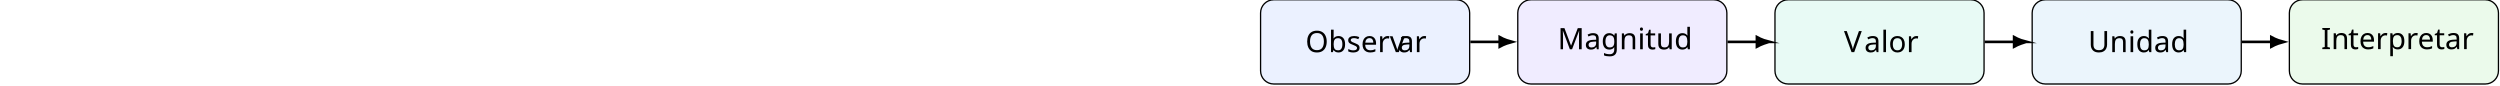
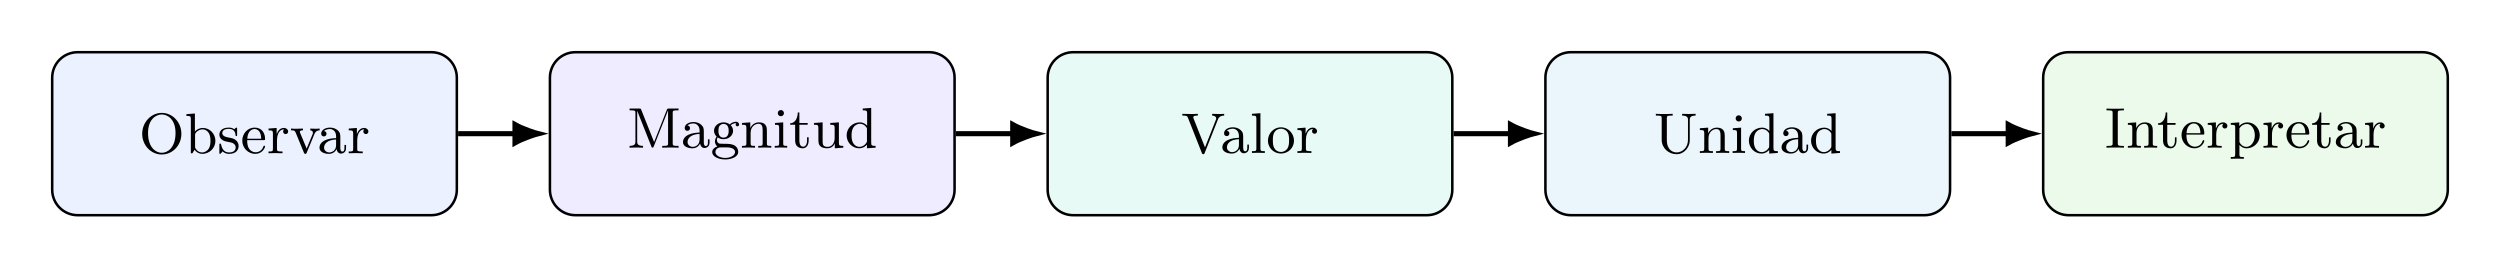
- <svg xmlns="http://www.w3.org/2000/svg" width="1013.461" height="34.676" viewBox="-72 -72 760.095 26.007">
-   <g stroke="#000" stroke-miterlimit="10" stroke-width=".4">
-     <g fill="#ebf1ff">
-       <path d="M370.834-72.07h-55.571a4 4 0 0 0-4 4v17.607a4 4 0 0 0 4 4h55.571a4 4 0 0 0 4-4V-68.07a4 4 0 0 0-4-4Zm-59.571 25.607" />
-       <g fill="#000" stroke="none" font-family="cmr9" font-size="9">
-         <text x="353.339" y="-59.266" transform="translate(-28.453 3.125)">Observ</text>
-         <text x="381.421" y="-59.266" transform="translate(-28.453 3.125)">ar</text>
-       </g>
-     </g>
-     <g fill="#f0ecff">
-       <path d="M449.032-72.07h-55.571a4 4 0 0 0-4 4v17.607a4 4 0 0 0 4 4h55.571a4 4 0 0 0 4-4V-68.07a4 4 0 0 0-4-4Zm-59.571 25.607" />
-       <text x="351.846" y="-59.266" fill="#000" stroke="none" font-family="cmr9" font-size="9" transform="translate(49.745 2.25)">Magnitud</text>
-     </g>
-     <g fill="#e8faf5">
-       <path d="M527.23-72.07h-55.572a4 4 0 0 0-4 4v17.607a4 4 0 0 0 4 4h55.572a4 4 0 0 0 4-4V-68.07a4 4 0 0 0-4-4Zm-59.572 25.607" />
-       <g fill="#000" stroke="none" font-family="cmr9" font-size="9">
-         <text x="360.7" y="-59.266" transform="translate(127.943 3.125)">V</text>
-         <text x="366.865" y="-59.266" transform="translate(127.943 3.125)">alor</text>
-       </g>
-     </g>
-     <g fill="#ebf5fc">
-       <path d="M605.428-72.07h-55.572a4 4 0 0 0-4 4v17.607a4 4 0 0 0 4 4h55.572a4 4 0 0 0 4-4V-68.07a4 4 0 0 0-4-4Zm-59.572 25.607" />
-       <text x="356.728" y="-59.266" fill="#000" stroke="none" font-family="cmr9" font-size="9" transform="translate(206.14 3.125)">Unidad</text>
-     </g>
-     <g fill="#ebfaeb">
-       <path d="M683.625-72.07h-55.571a4 4 0 0 0-4 4v17.607a4 4 0 0 0 4 4h55.571a4 4 0 0 0 4-4V-68.07a4 4 0 0 0-4-4Zm-59.571 25.607" />
-       <g fill="#000" stroke="none" font-family="cmr9" font-size="9">
-         <text x="349.37" y="-59.266" transform="translate(284.338 2.2)">In</text>
-         <text x="357.591" y="-59.266" transform="translate(284.338 2.2)">terpretar</text>
-       </g>
-     </g>
-     <g stroke-width=".8">
-       <path fill="none" d="M375.034-59.266h8.936" />
-       <path d="M387.611-59.266c-.447-.112-2.412-.747-3.641-1.438v2.875c1.229-.69 3.194-1.325 3.641-1.437Z" />
-     </g>
-     <g stroke-width=".8">
-       <path fill="none" d="M453.232-59.266h8.936" />
-       <path d="M465.81-59.266c-.448-.112-2.414-.747-3.642-1.438v2.875c1.228-.69 3.194-1.325 3.641-1.437Z" />
-     </g>
-     <g stroke-width=".8">
-       <path fill="none" d="M531.43-59.266h8.936" />
-       <path d="M544.007-59.266c-.447-.112-2.413-.747-3.641-1.438v2.875c1.228-.69 3.194-1.325 3.64-1.437Z" />
-     </g>
-     <g stroke-width=".8">
-       <path fill="none" d="M609.628-59.266h8.935" />
-       <path d="M622.205-59.266c-.447-.112-2.413-.747-3.642-1.438v2.875c1.229-.69 3.195-1.325 3.642-1.437Z" />
+ <svg xmlns="http://www.w3.org/2000/svg" version="1.1" width="391.3pt" height="41.85pt" viewBox="0 -41.85 391.3 41.85">
+   <g id="page1">
+     <g transform="matrix(1 0 0 -1 0 0)">
+       <path d="M67.519 33.68H12.152C9.953 33.68 8.168 31.898 8.168 29.695V12.152C8.168 9.953 9.953 8.168 12.152 8.168H67.519C69.719 8.168 71.504 9.953 71.504 12.152V29.695C71.504 31.898 69.719 33.68 67.519 33.68Z" fill="#ebf1ff" />
+       <path d="M67.519 33.68H12.152C9.953 33.68 8.168 31.898 8.168 29.695V12.152C8.168 9.953 9.953 8.168 12.152 8.168H67.519C69.719 8.168 71.504 9.953 71.504 12.152V29.695C71.504 31.898 69.719 33.68 67.519 33.68Z" stroke="#000" fill="none" stroke-width=".399" stroke-miterlimit="10" />
+       <path d="M28.389 20.902C28.389 22.731 26.999 24.183 25.323 24.183C23.647 24.183 22.257 22.722 22.257 20.902S23.655 17.666 25.323 17.666S28.389 19.082 28.389 20.902ZM27.474 21.036C27.474 18.724 26.229 17.935 25.323 17.935C24.418 17.935 23.171 18.724 23.171 21.036C23.171 23.224 24.453 23.932 25.323 23.932C26.193 23.932 27.474 23.224 27.474 21.036ZM33.715 19.799C33.715 20.92 32.828 21.826 31.752 21.826C31.142 21.826 30.721 21.512 30.506 21.27V24.085L29.179 23.986V23.708C29.789 23.708 29.87 23.645 29.87 23.206V17.863H30.12L30.452 18.41C30.73 18.016 31.178 17.764 31.662 17.764C32.729 17.764 33.715 18.625 33.715 19.799ZM32.944 19.808C32.944 19.387 32.891 18.912 32.657 18.553C32.46 18.266 32.093 17.989 31.618 17.989C31.214 17.989 30.874 18.204 30.658 18.536C30.533 18.724 30.533 18.733 30.533 18.903V20.723C30.533 20.893 30.533 20.902 30.631 21.046C30.936 21.458 31.375 21.601 31.716 21.601C32.102 21.601 32.46 21.386 32.693 21.01C32.926 20.624 32.944 20.095 32.944 19.808ZM37.347 19.011C37.347 19.414 37.168 19.656 36.97 19.862C36.666 20.158 36.343 20.221 35.679 20.346C35.447 20.391 34.792 20.508 34.792 21.019C34.792 21.306 34.998 21.682 35.814 21.682C36.782 21.682 36.845 20.938 36.863 20.714C36.872 20.606 36.872 20.552 36.988 20.552C37.114 20.552 37.114 20.615 37.114 20.786V21.646C37.114 21.799 37.114 21.879 37.006 21.879C36.962 21.879 36.943 21.879 36.827 21.772C36.809 21.754 36.728 21.673 36.675 21.628C36.397 21.826 36.119 21.879 35.814 21.879C34.63 21.879 34.335 21.225 34.335 20.768C34.335 20.481 34.46 20.248 34.666 20.051C34.971 19.772 35.312 19.71 35.769 19.629C36.226 19.54 36.379 19.512 36.576 19.36C36.666 19.288 36.89 19.118 36.89 18.777C36.89 17.989 35.984 17.989 35.859 17.989C34.944 17.989 34.711 18.751 34.604 19.235C34.577 19.324 34.568 19.378 34.46 19.378C34.335 19.378 34.335 19.306 34.335 19.145V17.997C34.335 17.845 34.335 17.764 34.442 17.764C34.496 17.764 34.505 17.773 34.666 17.944C34.702 17.997 34.801 18.114 34.846 18.159C35.222 17.791 35.635 17.764 35.859 17.764C36.962 17.764 37.347 18.41 37.347 19.011ZM41.489 18.93C41.489 18.993 41.444 19.046 41.364 19.046C41.274 19.046 41.247 18.984 41.238 18.948C40.933 18.033 40.136 18.016 40.001 18.016C39.571 18.016 39.203 18.257 38.997 18.562C38.701 19.001 38.692 19.54 38.692 19.916H41.247C41.444 19.916 41.489 19.916 41.489 20.104C41.489 21.028 40.987 21.879 39.84 21.879C38.764 21.879 37.921 20.947 37.921 19.835C37.921 18.661 38.862 17.764 39.956 17.764C41.05 17.764 41.489 18.724 41.489 18.93ZM40.88 20.131H38.701C38.782 21.512 39.589 21.655 39.84 21.655C40.333 21.655 40.871 21.279 40.88 20.131ZM45.103 21.27C45.103 21.556 44.834 21.826 44.43 21.826C43.893 21.826 43.516 21.449 43.31 20.893H43.301V21.826L42.028 21.727V21.449C42.637 21.449 42.718 21.386 42.718 20.947V18.553C42.718 18.141 42.619 18.141 42.028 18.141V17.863C42.503 17.881 42.619 17.89 43.077 17.89L44.215 17.863V18.141H44.036C43.381 18.141 43.354 18.24 43.354 18.571V19.916C43.354 20.284 43.453 21.601 44.475 21.601V21.592C44.457 21.583 44.314 21.476 44.314 21.261C44.314 21.019 44.502 20.866 44.708 20.866C44.897 20.866 45.103 21.001 45.103 21.27ZM50.034 21.449V21.727C49.765 21.7 49.344 21.7 49.344 21.7C49.093 21.7 48.815 21.709 48.564 21.727V21.449C48.824 21.431 48.976 21.296 48.976 21.063C48.976 20.974 48.967 20.956 48.931 20.857L47.999 18.598L46.977 21.046C46.95 21.099 46.932 21.153 46.932 21.216C46.932 21.449 47.255 21.449 47.425 21.449V21.727C47.04 21.709 46.834 21.7 46.439 21.7C46.125 21.7 45.865 21.7 45.543 21.727V21.449C45.964 21.449 46.134 21.449 46.269 21.117L47.578 17.935C47.631 17.791 47.703 17.764 47.784 17.764C47.864 17.764 47.936 17.782 47.999 17.935L49.218 20.875C49.406 21.332 49.72 21.44 50.034 21.449Z" />
+       <path d="M54.164 18.661V19.163H53.913V18.67C53.913 18.571 53.913 18.123 53.591 18.123C53.268 18.123 53.268 18.553 53.268 18.697V20.266C53.268 20.776 53.268 21.081 52.864 21.449C52.533 21.745 52.102 21.879 51.654 21.879C50.901 21.879 50.273 21.503 50.273 20.929C50.273 20.651 50.462 20.499 50.695 20.499C50.937 20.499 51.107 20.678 51.107 20.911C51.107 21.296 50.704 21.341 50.704 21.341C50.946 21.575 51.376 21.655 51.636 21.655C52.093 21.655 52.604 21.315 52.604 20.526V20.23C52.12 20.212 51.448 20.167 50.847 19.88C50.202 19.566 50.005 19.1 50.005 18.741C50.005 18.006 50.874 17.764 51.475 17.764C52.219 17.764 52.56 18.257 52.685 18.508C52.73 18.132 52.99 17.809 53.375 17.809C53.599 17.809 54.164 17.944 54.164 18.661ZM52.604 19.127C52.604 18.257 51.932 17.989 51.538 17.989C51.116 17.989 50.722 18.293 50.722 18.741C50.722 19.333 51.233 19.961 52.604 20.015V19.127ZM57.661 21.27C57.661 21.556 57.392 21.826 56.989 21.826C56.451 21.826 56.075 21.449 55.868 20.893H55.859V21.826L54.587 21.727V21.449C55.196 21.449 55.277 21.386 55.277 20.947V18.553C55.277 18.141 55.178 18.141 54.587 18.141V17.863C55.062 17.881 55.178 17.89 55.635 17.89L56.774 17.863V18.141H56.595C55.94 18.141 55.913 18.24 55.913 18.571V19.916C55.913 20.284 56.012 21.601 57.034 21.601V21.592C57.016 21.583 56.872 21.476 56.872 21.261C56.872 21.019 57.06 20.866 57.267 20.866C57.455 20.866 57.661 21.001 57.661 21.27Z" />
+       <path d="M145.426 33.68H90.059C87.859 33.68 86.074 31.898 86.074 29.695V12.152C86.074 9.953 87.859 8.168 90.059 8.168H145.426C147.625 8.168 149.41 9.953 149.41 12.152V29.695C149.41 31.898 147.625 33.68 145.426 33.68Z" fill="#f0ecff" />
+       <path d="M145.426 33.68H90.059C87.859 33.68 86.074 31.898 86.074 29.695V12.152C86.074 9.953 87.859 8.168 90.059 8.168H145.426C147.625 8.168 149.41 9.953 149.41 12.152V29.695C149.41 31.898 147.625 33.68 145.426 33.68Z" stroke="#000" fill="none" stroke-width=".399" stroke-miterlimit="10" />
+       <path d="M106.206 18.737V19.015H106C105.31 19.015 105.292 19.114 105.292 19.445V24.152C105.292 24.484 105.31 24.582 106 24.582H106.206V24.86H104.7C104.512 24.86 104.449 24.86 104.387 24.699L102.379 19.615L100.37 24.663C100.299 24.842 100.29 24.86 100.048 24.86H98.542V24.582H98.748C99.438 24.582 99.456 24.484 99.456 24.152V19.687C99.456 19.445 99.456 19.015 98.542 19.015V18.737C99.034 18.755 99.16 18.764 99.599 18.764C100.03 18.764 100.164 18.755 100.648 18.737V19.015C99.734 19.015 99.734 19.445 99.734 19.687V24.484L99.743 24.492L101.948 18.934C101.993 18.818 102.029 18.737 102.136 18.737C102.235 18.737 102.28 18.818 102.316 18.898L104.557 24.564L104.566 24.555V19.445C104.566 19.114 104.548 19.015 103.858 19.015H103.651V18.737C104.189 18.764 104.79 18.764 104.924 18.764C104.978 18.764 105.642 18.764 106.206 18.737ZM111.058 19.535V20.037H110.807V19.544C110.807 19.445 110.807 18.997 110.484 18.997C110.161 18.997 110.161 19.427 110.161 19.571V21.14C110.161 21.65 110.161 21.955 109.758 22.323C109.426 22.619 108.996 22.753 108.548 22.753C107.795 22.753 107.167 22.377 107.167 21.803C107.167 21.525 107.355 21.373 107.589 21.373C107.83 21.373 108.001 21.552 108.001 21.785C108.001 22.17 107.597 22.215 107.597 22.215C107.84 22.449 108.27 22.529 108.53 22.529C108.987 22.529 109.498 22.189 109.498 21.4V21.104C109.014 21.086 108.341 21.041 107.741 20.754C107.095 20.44 106.898 19.974 106.898 19.615C106.898 18.88 107.768 18.638 108.368 18.638C109.112 18.638 109.453 19.131 109.579 19.382C109.624 19.006 109.884 18.683 110.269 18.683C110.493 18.683 111.058 18.818 111.058 19.535ZM109.498 20.001C109.498 19.131 108.826 18.863 108.431 18.863C108.01 18.863 107.615 19.167 107.615 19.615C107.615 20.207 108.126 20.835 109.498 20.889V20.001ZM115.684 22.35C115.684 22.52 115.559 22.798 115.2 22.798C114.94 22.798 114.537 22.7 114.223 22.377C113.981 22.574 113.632 22.7 113.255 22.7C112.403 22.7 111.758 22.09 111.758 21.382C111.758 20.925 112.027 20.602 112.17 20.467C112.152 20.449 111.901 20.135 111.901 19.723C111.901 19.418 112.045 19.095 112.287 18.934C111.829 18.791 111.471 18.459 111.471 18.038C111.471 17.401 112.359 16.89 113.506 16.89C114.609 16.89 115.55 17.365 115.55 18.056C115.55 18.423 115.38 18.818 115.048 19.033C114.546 19.347 114.026 19.347 113.174 19.347C112.995 19.347 112.708 19.347 112.636 19.365C112.376 19.418 112.206 19.66 112.206 19.947C112.206 20.091 112.251 20.225 112.332 20.342C112.556 20.198 112.834 20.064 113.246 20.064C114.098 20.064 114.743 20.673 114.743 21.382C114.743 21.821 114.492 22.126 114.376 22.251C114.734 22.574 115.155 22.574 115.263 22.574C115.218 22.547 115.147 22.502 115.147 22.341C115.147 22.242 115.209 22.072 115.415 22.072C115.541 22.072 115.684 22.162 115.684 22.35ZM114.053 21.382C114.053 21.175 114.053 20.306 113.246 20.306C112.448 20.306 112.448 21.185 112.448 21.382C112.448 21.624 112.466 21.929 112.618 22.144C112.753 22.323 112.995 22.457 113.246 22.457C114.053 22.457 114.053 21.588 114.053 21.382ZM115.048 18.047C115.048 17.536 114.358 17.132 113.515 17.132C112.636 17.132 111.973 17.554 111.973 18.047C111.973 18.19 112.063 18.782 112.834 18.782H113.659C113.945 18.782 115.048 18.773 115.048 18.047ZM120.723 18.737V19.015C120.266 19.015 120.042 19.015 120.033 19.293V21.014C120.033 21.758 120.033 22.018 119.782 22.332C119.576 22.583 119.235 22.7 118.787 22.7C117.953 22.7 117.568 22.081 117.442 21.83H117.433V22.7L116.133 22.601V22.323C116.743 22.323 116.824 22.26 116.824 21.821V19.427C116.824 19.015 116.725 19.015 116.133 19.015V18.737C116.555 18.755 116.725 18.764 117.155 18.764S117.702 18.755 118.177 18.737V19.015C117.586 19.015 117.487 19.015 117.487 19.427V21.059C117.487 22.009 118.159 22.475 118.724 22.475C119.253 22.475 119.37 22.036 119.37 21.498V19.427C119.37 19.015 119.271 19.015 118.679 19.015V18.737C119.101 18.755 119.271 18.764 119.702 18.764C120.132 18.764 120.248 18.755 120.723 18.737ZM123.208 18.737V19.015C122.625 19.015 122.589 19.06 122.589 19.41V22.7L121.298 22.601V22.323C121.872 22.323 121.953 22.269 121.953 21.83V19.427C121.953 19.015 121.854 19.015 121.262 19.015V18.737C121.666 18.755 121.854 18.764 122.248 18.764C122.392 18.764 122.768 18.764 123.208 18.737ZM122.705 24.143C122.705 24.412 122.49 24.627 122.221 24.627C121.953 24.627 121.737 24.412 121.737 24.143C121.737 23.874 121.953 23.659 122.221 23.659C122.49 23.659 122.705 23.874 122.705 24.143ZM126.57 19.849V20.36H126.319V19.875C126.319 19.212 126.041 18.89 125.718 18.89C125.118 18.89 125.118 19.678 125.118 19.84V22.323H126.417V22.601H125.118V24.25H124.866C124.858 23.497 124.544 22.574 123.674 22.547V22.323H124.454V19.849C124.454 18.845 125.18 18.638 125.655 18.638C126.256 18.638 126.57 19.212 126.57 19.849ZM131.994 18.737V19.015C131.384 19.015 131.304 19.078 131.304 19.517V22.7L129.95 22.601V22.323C130.56 22.323 130.64 22.26 130.64 21.821V20.234C130.64 19.436 130.192 18.863 129.547 18.863C128.803 18.863 128.758 19.248 128.758 19.732V22.7L127.404 22.601V22.323C128.094 22.323 128.094 22.296 128.094 21.498V20.154C128.094 19.571 128.094 19.194 128.507 18.88C128.767 18.701 129.134 18.638 129.493 18.638C129.959 18.638 130.398 18.845 130.658 19.382H130.667V18.638L131.994 18.737ZM137.051 18.737V19.015C136.441 19.015 136.361 19.078 136.361 19.517V24.959L135.034 24.86V24.582C135.643 24.582 135.724 24.519 135.724 24.08V22.17C135.679 22.224 135.276 22.7 134.577 22.7C133.474 22.7 132.515 21.821 132.515 20.665C132.515 19.544 133.411 18.638 134.478 18.638C135.133 18.638 135.536 19.024 135.697 19.212V18.638L137.051 18.737ZM135.697 19.813C135.697 19.651 135.697 19.625 135.563 19.436C135.285 19.033 134.873 18.863 134.514 18.863C134.129 18.863 133.77 19.078 133.537 19.454C133.304 19.84 133.286 20.369 133.286 20.655C133.286 21.077 133.34 21.552 133.573 21.91C133.77 22.197 134.138 22.475 134.613 22.475C134.989 22.475 135.348 22.287 135.59 21.946C135.697 21.803 135.697 21.794 135.697 21.624V19.813Z" />
+       <path d="M223.332 33.68H167.969C165.766 33.68 163.98 31.898 163.98 29.695V12.152C163.98 9.953 165.766 8.168 167.969 8.168H223.332C225.531 8.168 227.316 9.953 227.316 12.152V29.695C227.316 31.898 225.531 33.68 223.332 33.68Z" fill="#e8faf5" />
+       <path d="M223.332 33.68H167.969C165.766 33.68 163.98 31.898 163.98 29.695V12.152C163.98 9.953 165.766 8.168 167.969 8.168H223.332C225.531 8.168 227.316 9.953 227.316 12.152V29.695C227.316 31.898 225.531 33.68 223.332 33.68Z" stroke="#000" fill="none" stroke-width=".399" stroke-miterlimit="10" />
+       <path d="M191.608 23.757V24.035C191.295 24.008 191.035 24.008 190.73 24.008L189.726 24.035V23.757C190.165 23.748 190.363 23.542 190.363 23.309C190.363 23.237 190.353 23.219 190.318 23.129L188.605 18.782L186.813 23.318C186.768 23.425 186.768 23.488 186.768 23.488C186.768 23.757 187.225 23.757 187.485 23.757V24.035C187.081 24.008 186.624 24.008 186.212 24.008L185.064 24.035V23.757C185.719 23.757 185.817 23.721 185.943 23.407L188.112 17.912C188.166 17.778 188.193 17.715 188.337 17.715C188.48 17.715 188.507 17.769 188.552 17.894L190.632 23.156C190.82 23.632 191.187 23.757 191.608 23.757Z" />
+       <path d="M195.48 18.71V19.212H195.228V18.719C195.228 18.62 195.228 18.172 194.906 18.172C194.583 18.172 194.583 18.602 194.583 18.746V20.314C194.583 20.825 194.583 21.13 194.18 21.498C193.848 21.794 193.418 21.928 192.969 21.928C192.216 21.928 191.589 21.552 191.589 20.978C191.589 20.7 191.777 20.548 192.01 20.548C192.252 20.548 192.422 20.727 192.422 20.96C192.422 21.345 192.019 21.39 192.019 21.39C192.261 21.624 192.692 21.704 192.952 21.704C193.409 21.704 193.92 21.364 193.92 20.574V20.279C193.436 20.261 192.763 20.216 192.162 19.929C191.517 19.615 191.32 19.149 191.32 18.79C191.32 18.055 192.189 17.813 192.79 17.813C193.534 17.813 193.875 18.306 194 18.557C194.045 18.181 194.305 17.858 194.691 17.858C194.915 17.858 195.48 17.993 195.48 18.71ZM193.92 19.176C193.92 18.306 193.247 18.038 192.853 18.038C192.432 18.038 192.037 18.342 192.037 18.79C192.037 19.382 192.548 20.01 193.92 20.064V19.176ZM197.972 17.912V18.19C197.381 18.19 197.282 18.19 197.282 18.602V24.134L195.956 24.035V23.757C196.565 23.757 196.646 23.694 196.646 23.255V18.602C196.646 18.19 196.547 18.19 195.956 18.19V17.912C196.377 17.93 196.547 17.939 196.96 17.939C197.381 17.939 197.533 17.93 197.972 17.912ZM202.536 19.821C202.536 20.996 201.604 21.928 200.501 21.928C199.362 21.928 198.457 20.969 198.457 19.821C198.457 18.701 199.389 17.813 200.492 17.813C201.631 17.813 202.536 18.719 202.536 19.821ZM201.765 19.902C201.765 19.57 201.765 19.05 201.541 18.656C201.29 18.244 200.878 18.064 200.501 18.064C200.053 18.064 199.676 18.289 199.47 18.638C199.237 19.015 199.228 19.49 199.228 19.902C199.228 20.234 199.228 20.745 199.452 21.112C199.721 21.569 200.169 21.704 200.492 21.704C201.003 21.704 201.37 21.417 201.55 21.112C201.756 20.736 201.765 20.279 201.765 19.902ZM206.149 21.319C206.149 21.605 205.881 21.874 205.477 21.874C204.94 21.874 204.563 21.498 204.357 20.942H204.348V21.874L203.075 21.776V21.498C203.684 21.498 203.765 21.435 203.765 20.996V18.602C203.765 18.19 203.666 18.19 203.075 18.19V17.912C203.55 17.93 203.666 17.939 204.124 17.939L205.262 17.912V18.19H205.083C204.428 18.19 204.401 18.289 204.401 18.62V19.965C204.401 20.333 204.5 21.65 205.522 21.65V21.641C205.504 21.632 205.361 21.525 205.361 21.309C205.361 21.068 205.549 20.915 205.755 20.915C205.944 20.915 206.149 21.05 206.149 21.319Z" />
+       <path d="M301.238 33.68H245.875C243.672 33.68 241.887 31.898 241.887 29.695V12.152C241.887 9.953 243.672 8.168 245.875 8.168H301.238C303.438 8.168 305.223 9.953 305.223 12.152V29.695C305.223 31.898 303.438 33.68 301.238 33.68Z" fill="#ebf5fc" />
+       <path d="M301.238 33.68H245.875C243.672 33.68 241.887 31.898 241.887 29.695V12.152C241.887 9.953 243.672 8.168 245.875 8.168H301.238C303.438 8.168 305.223 9.953 305.223 12.152V29.695C305.223 31.898 303.438 33.68 301.238 33.68Z" stroke="#000" fill="none" stroke-width=".399" stroke-miterlimit="10" />
+       <path d="M265.395 23.757V24.035C264.911 24.017 264.777 24.008 264.346 24.008C263.907 24.008 263.79 24.017 263.289 24.035V23.757C264.203 23.757 264.203 23.327 264.203 23.085V19.974C264.203 18.755 263.324 17.993 262.428 17.993C261.908 17.993 260.895 18.306 260.895 19.92V23.327C260.895 23.659 260.913 23.757 261.603 23.757H261.809V24.035C261.406 24.008 260.904 24.008 260.491 24.008C260.079 24.008 259.577 24.008 259.174 24.035V23.757H259.38C260.07 23.757 260.088 23.659 260.088 23.327V19.974C260.088 18.665 261.173 17.715 262.41 17.715C263.728 17.715 264.481 18.943 264.481 19.839V23.067C264.481 23.336 264.481 23.757 265.395 23.757ZM270.65 17.912V18.19C270.193 18.19 269.969 18.19 269.959 18.468V20.189C269.959 20.933 269.959 21.193 269.709 21.507C269.502 21.758 269.162 21.874 268.714 21.874C267.88 21.874 267.494 21.256 267.369 21.005H267.36V21.874L266.06 21.776V21.498C266.669 21.498 266.75 21.435 266.75 20.996V18.602C266.75 18.19 266.651 18.19 266.06 18.19V17.912C266.481 17.93 266.651 17.939 267.082 17.939C267.512 17.939 267.629 17.93 268.104 17.912V18.19C267.512 18.19 267.414 18.19 267.414 18.602V20.234C267.414 21.184 268.086 21.65 268.651 21.65C269.18 21.65 269.296 21.211 269.296 20.673V18.602C269.296 18.19 269.198 18.19 268.606 18.19V17.912C269.027 17.93 269.198 17.939 269.628 17.939S270.175 17.93 270.65 17.912ZM273.134 17.912V18.19C272.551 18.19 272.515 18.235 272.515 18.584V21.874L271.224 21.776V21.498C271.798 21.498 271.879 21.444 271.879 21.005V18.602C271.879 18.19 271.78 18.19 271.189 18.19V17.912C271.592 17.93 271.78 17.939 272.175 17.939C272.318 17.939 272.695 17.939 273.134 17.912ZM272.632 23.318C272.632 23.587 272.417 23.802 272.148 23.802C271.879 23.802 271.664 23.587 271.664 23.318C271.664 23.049 271.879 22.834 272.148 22.834C272.417 22.834 272.632 23.049 272.632 23.318ZM278.271 17.912V18.19C277.661 18.19 277.581 18.253 277.581 18.692V24.134L276.254 24.035V23.757C276.864 23.757 276.944 23.694 276.944 23.255V21.345C276.899 21.399 276.496 21.874 275.797 21.874C274.694 21.874 273.735 20.996 273.735 19.839C273.735 18.719 274.631 17.813 275.698 17.813C276.353 17.813 276.756 18.199 276.917 18.387V17.813L278.271 17.912ZM276.917 18.988C276.917 18.826 276.917 18.799 276.783 18.611C276.505 18.208 276.093 18.038 275.734 18.038C275.349 18.038 274.99 18.253 274.757 18.629C274.524 19.015 274.506 19.544 274.506 19.83C274.506 20.252 274.56 20.727 274.793 21.085C274.99 21.372 275.358 21.65 275.833 21.65C276.209 21.65 276.568 21.462 276.81 21.121C276.917 20.978 276.917 20.969 276.917 20.799V18.988ZM283.006 18.71V19.212H282.754V18.719C282.754 18.62 282.754 18.172 282.432 18.172C282.109 18.172 282.109 18.602 282.109 18.746V20.314C282.109 20.825 282.109 21.13 281.706 21.498C281.374 21.794 280.944 21.928 280.495 21.928C279.742 21.928 279.115 21.552 279.115 20.978C279.115 20.7 279.303 20.548 279.536 20.548C279.778 20.548 279.948 20.727 279.948 20.96C279.948 21.345 279.545 21.39 279.545 21.39C279.787 21.624 280.217 21.704 280.477 21.704C280.935 21.704 281.446 21.364 281.446 20.574V20.279C280.962 20.261 280.289 20.216 279.688 19.929C279.043 19.615 278.846 19.149 278.846 18.79C278.846 18.055 279.715 17.813 280.316 17.813C281.06 17.813 281.401 18.306 281.526 18.557C281.571 18.181 281.831 17.858 282.216 17.858C282.441 17.858 283.006 17.993 283.006 18.71ZM281.446 19.176C281.446 18.306 280.773 18.038 280.379 18.038C279.957 18.038 279.563 18.342 279.563 18.79C279.563 19.382 280.074 20.01 281.446 20.064V19.176ZM288 17.912V18.19C287.39 18.19 287.309 18.253 287.309 18.692V24.134L285.983 24.035V23.757C286.592 23.757 286.673 23.694 286.673 23.255V21.345C286.628 21.399 286.224 21.874 285.525 21.874C284.423 21.874 283.463 20.996 283.463 19.839C283.463 18.719 284.36 17.813 285.427 17.813C286.081 17.813 286.485 18.199 286.646 18.387V17.813L288 17.912ZM286.646 18.988C286.646 18.826 286.646 18.799 286.511 18.611C286.234 18.208 285.821 18.038 285.463 18.038C285.077 18.038 284.719 18.253 284.486 18.629C284.252 19.015 284.234 19.544 284.234 19.83C284.234 20.252 284.288 20.727 284.521 21.085C284.719 21.372 285.086 21.65 285.561 21.65C285.938 21.65 286.296 21.462 286.538 21.121C286.646 20.978 286.646 20.969 286.646 20.799V18.988Z" />
+       <path d="M379.145 33.68H323.781C321.578 33.68 319.797 31.898 319.797 29.695V12.152C319.797 9.953 321.578 8.168 323.781 8.168H379.145C381.348 8.168 383.129 9.953 383.129 12.152V29.695C383.129 31.898 381.348 33.68 379.145 33.68Z" fill="#ebfaeb" />
+       <path d="M379.145 33.68H323.781C321.578 33.68 319.797 31.898 319.797 29.695V12.152C319.797 9.953 321.578 8.168 323.781 8.168H379.145C381.348 8.168 383.129 9.953 383.129 12.152V29.695C383.129 31.898 381.348 33.68 379.145 33.68Z" stroke="#000" fill="none" stroke-width=".399" stroke-miterlimit="10" />
+       <path d="M332.435 18.733V19.011H332.211C331.494 19.011 331.476 19.119 331.476 19.441V24.148C331.476 24.471 331.494 24.578 332.211 24.578H332.435V24.856C332.067 24.829 331.458 24.829 331.072 24.829C330.687 24.829 330.077 24.829 329.71 24.856V24.578H329.934C330.651 24.578 330.669 24.471 330.669 24.148V19.441C330.669 19.119 330.651 19.011 329.934 19.011H329.71V18.733C330.077 18.76 330.687 18.76 331.072 18.76C331.458 18.76 332.067 18.76 332.435 18.733ZM337.644 18.733V19.011C337.187 19.011 336.963 19.011 336.954 19.289V21.01C336.954 21.754 336.954 22.014 336.703 22.328C336.497 22.579 336.156 22.696 335.708 22.696C334.874 22.696 334.489 22.077 334.363 21.826H334.354V22.696L333.054 22.597V22.319C333.664 22.319 333.745 22.256 333.745 21.817V19.423C333.745 19.011 333.646 19.011 333.054 19.011V18.733C333.475 18.751 333.646 18.76 334.076 18.76S334.623 18.751 335.098 18.733V19.011C334.506 19.011 334.408 19.011 334.408 19.423V21.055C334.408 22.005 335.08 22.471 335.645 22.471C336.174 22.471 336.29 22.032 336.29 21.494V19.423C336.29 19.011 336.192 19.011 335.6 19.011V18.733C336.022 18.751 336.192 18.76 336.622 18.76S337.169 18.751 337.644 18.733Z" />
+       <path d="M340.67 19.845V20.356H340.419V19.871C340.419 19.208 340.142 18.886 339.819 18.886C339.218 18.886 339.218 19.674 339.218 19.836V22.319H340.518V22.597H339.218V24.246H338.967C338.958 23.493 338.644 22.57 337.775 22.543V22.319H338.555V19.845C338.555 18.841 339.281 18.634 339.756 18.634C340.356 18.634 340.67 19.208 340.67 19.845ZM345.019 19.8C345.019 19.863 344.974 19.916 344.893 19.916C344.804 19.916 344.777 19.854 344.768 19.818C344.463 18.903 343.665 18.886 343.531 18.886C343.1 18.886 342.733 19.127 342.526 19.432C342.231 19.871 342.222 20.41 342.222 20.786H344.777C344.974 20.786 345.019 20.786 345.019 20.974C345.019 21.898 344.517 22.749 343.369 22.749C342.294 22.749 341.451 21.817 341.451 20.705C341.451 19.531 342.392 18.634 343.486 18.634C344.579 18.634 345.019 19.594 345.019 19.8ZM344.409 21.001H342.231C342.311 22.382 343.118 22.525 343.369 22.525C343.862 22.525 344.4 22.149 344.409 21.001ZM348.632 22.14C348.632 22.426 348.363 22.696 347.96 22.696C347.422 22.696 347.046 22.319 346.839 21.763H346.83V22.696L345.557 22.597V22.319C346.167 22.319 346.248 22.256 346.248 21.817V19.423C346.248 19.011 346.149 19.011 345.557 19.011V18.733C346.032 18.751 346.149 18.76 346.606 18.76L347.745 18.733V19.011H347.566C346.911 19.011 346.884 19.11 346.884 19.441V20.786C346.884 21.154 346.983 22.471 348.005 22.471V22.462C347.987 22.453 347.843 22.346 347.843 22.131C347.843 21.889 348.031 21.736 348.238 21.736C348.426 21.736 348.632 21.871 348.632 22.14ZM353.698 20.669C353.698 21.799 352.819 22.696 351.762 22.696C351.277 22.696 350.829 22.498 350.488 22.131V22.696L349.162 22.597V22.319C349.798 22.319 349.852 22.265 349.852 21.88V17.684C349.852 17.272 349.753 17.272 349.162 17.272V16.994C349.583 17.012 349.753 17.021 350.184 17.021S350.731 17.012 351.206 16.994V17.272C350.614 17.272 350.515 17.272 350.515 17.684V19.163C350.748 18.93 351.053 18.634 351.645 18.634C352.712 18.634 353.698 19.495 353.698 20.669ZM352.927 20.669C352.927 19.647 352.317 18.859 351.591 18.859C351.188 18.859 350.847 19.091 350.632 19.406C350.515 19.585 350.515 19.603 350.515 19.773V21.745C350.82 22.265 351.313 22.445 351.69 22.445C352.389 22.445 352.927 21.638 352.927 20.669ZM357.356 22.14C357.356 22.426 357.088 22.696 356.684 22.696C356.146 22.696 355.77 22.319 355.563 21.763H355.555V22.696L354.282 22.597V22.319C354.891 22.319 354.972 22.256 354.972 21.817V19.423C354.972 19.011 354.873 19.011 354.282 19.011V18.733C354.757 18.751 354.873 18.76 355.33 18.76L356.469 18.733V19.011H356.29C355.635 19.011 355.608 19.11 355.608 19.441V20.786C355.608 21.154 355.707 22.471 356.729 22.471V22.462C356.711 22.453 356.568 22.346 356.568 22.131C356.568 21.889 356.756 21.736 356.962 21.736C357.15 21.736 357.356 21.871 357.356 22.14ZM361.445 19.8C361.445 19.863 361.4 19.916 361.32 19.916C361.23 19.916 361.203 19.854 361.194 19.818C360.889 18.903 360.091 18.886 359.957 18.886C359.526 18.886 359.159 19.127 358.953 19.432C358.657 19.871 358.648 20.41 358.648 20.786H361.203C361.4 20.786 361.445 20.786 361.445 20.974C361.445 21.898 360.943 22.749 359.796 22.749C358.72 22.749 357.877 21.817 357.877 20.705C357.877 19.531 358.818 18.634 359.912 18.634C361.006 18.634 361.445 19.594 361.445 19.8ZM360.836 21.001H358.657C358.738 22.382 359.545 22.525 359.796 22.525C360.289 22.525 360.826 22.149 360.836 21.001ZM364.781 19.845V20.356H364.53V19.871C364.53 19.208 364.252 18.886 363.929 18.886C363.328 18.886 363.328 19.674 363.328 19.836V22.319H364.628V22.597H363.328V24.246H363.077C363.068 23.493 362.755 22.57 361.885 22.543V22.319H362.665V19.845C362.665 18.841 363.391 18.634 363.866 18.634C364.467 18.634 364.781 19.208 364.781 19.845ZM369.757 19.531V20.033H369.505V19.54C369.505 19.441 369.505 18.993 369.183 18.993C368.86 18.993 368.86 19.423 368.86 19.567V21.136C368.86 21.646 368.86 21.951 368.457 22.319C368.125 22.615 367.695 22.749 367.246 22.749C366.493 22.749 365.866 22.373 365.866 21.799C365.866 21.521 366.054 21.369 366.287 21.369C366.529 21.369 366.7 21.548 366.7 21.781C366.7 22.166 366.296 22.211 366.296 22.211C366.538 22.445 366.969 22.525 367.229 22.525C367.686 22.525 368.197 22.185 368.197 21.396V21.1C367.713 21.082 367.04 21.037 366.44 20.75C365.794 20.436 365.597 19.97 365.597 19.611C365.597 18.876 366.466 18.634 367.067 18.634C367.811 18.634 368.152 19.127 368.277 19.378C368.322 19.002 368.582 18.679 368.968 18.679C369.192 18.679 369.757 18.814 369.757 19.531ZM368.197 19.997C368.197 19.127 367.524 18.859 367.13 18.859C366.709 18.859 366.314 19.163 366.314 19.611C366.314 20.203 366.825 20.831 368.197 20.885V19.997ZM373.253 22.14C373.253 22.426 372.985 22.696 372.581 22.696C372.043 22.696 371.667 22.319 371.461 21.763H371.452V22.696L370.179 22.597V22.319C370.788 22.319 370.869 22.256 370.869 21.817V19.423C370.869 19.011 370.77 19.011 370.179 19.011V18.733C370.654 18.751 370.77 18.76 371.228 18.76L372.366 18.733V19.011H372.187C371.532 19.011 371.505 19.11 371.505 19.441V20.786C371.505 21.154 371.604 22.471 372.626 22.471V22.462C372.608 22.453 372.465 22.346 372.465 22.131C372.465 21.889 372.653 21.736 372.859 21.736C373.048 21.736 373.253 21.871 373.253 22.14Z" />
+       <path d="M71.703 20.926H80.606" stroke="#000" fill="none" stroke-width=".797" stroke-miterlimit="10" />
+       <path d="M84.234 20.926C83.789 21.035 81.828 21.668 80.605 22.355V19.492C81.828 20.18 83.789 20.812 84.234 20.926Z" />
+       <path d="M84.234 20.926C83.789 21.035 81.828 21.668 80.605 22.355V19.492C81.828 20.18 83.789 20.812 84.234 20.926Z" stroke="#000" fill="none" stroke-width=".797" stroke-miterlimit="10" />
+       <path d="M149.609 20.926H158.512" stroke="#000" fill="none" stroke-width=".797" stroke-miterlimit="10" />
+       <path d="M162.141 20.926C161.695 21.035 159.735 21.668 158.512 22.355V19.492C159.735 20.18 161.695 20.812 162.141 20.926Z" />
+       <path d="M162.141 20.926C161.695 21.035 159.735 21.668 158.512 22.355V19.492C159.735 20.18 161.695 20.812 162.141 20.926Z" stroke="#000" fill="none" stroke-width=".797" stroke-miterlimit="10" />
+       <path d="M227.516 20.926H236.418" stroke="#000" fill="none" stroke-width=".797" stroke-miterlimit="10" />
+       <path d="M240.046 20.926C239.601 21.035 237.64 21.668 236.417 22.355V19.492C237.64 20.18 239.601 20.812 240.046 20.926Z" />
+       <path d="M240.046 20.926C239.601 21.035 237.64 21.668 236.417 22.355V19.492C237.64 20.18 239.601 20.812 240.046 20.926Z" stroke="#000" fill="none" stroke-width=".797" stroke-miterlimit="10" />
+       <path d="M305.422 20.926H314.324" stroke="#000" fill="none" stroke-width=".797" stroke-miterlimit="10" />
+       <path d="M317.953 20.926C317.508 21.035 315.551 21.668 314.324 22.355V19.492C315.551 20.18 317.508 20.812 317.953 20.926Z" />
+       <path d="M317.953 20.926C317.508 21.035 315.551 21.668 314.324 22.355V19.492C315.551 20.18 317.508 20.812 317.953 20.926Z" stroke="#000" fill="none" stroke-width=".797" stroke-miterlimit="10" />
    </g>
  </g>
</svg>
